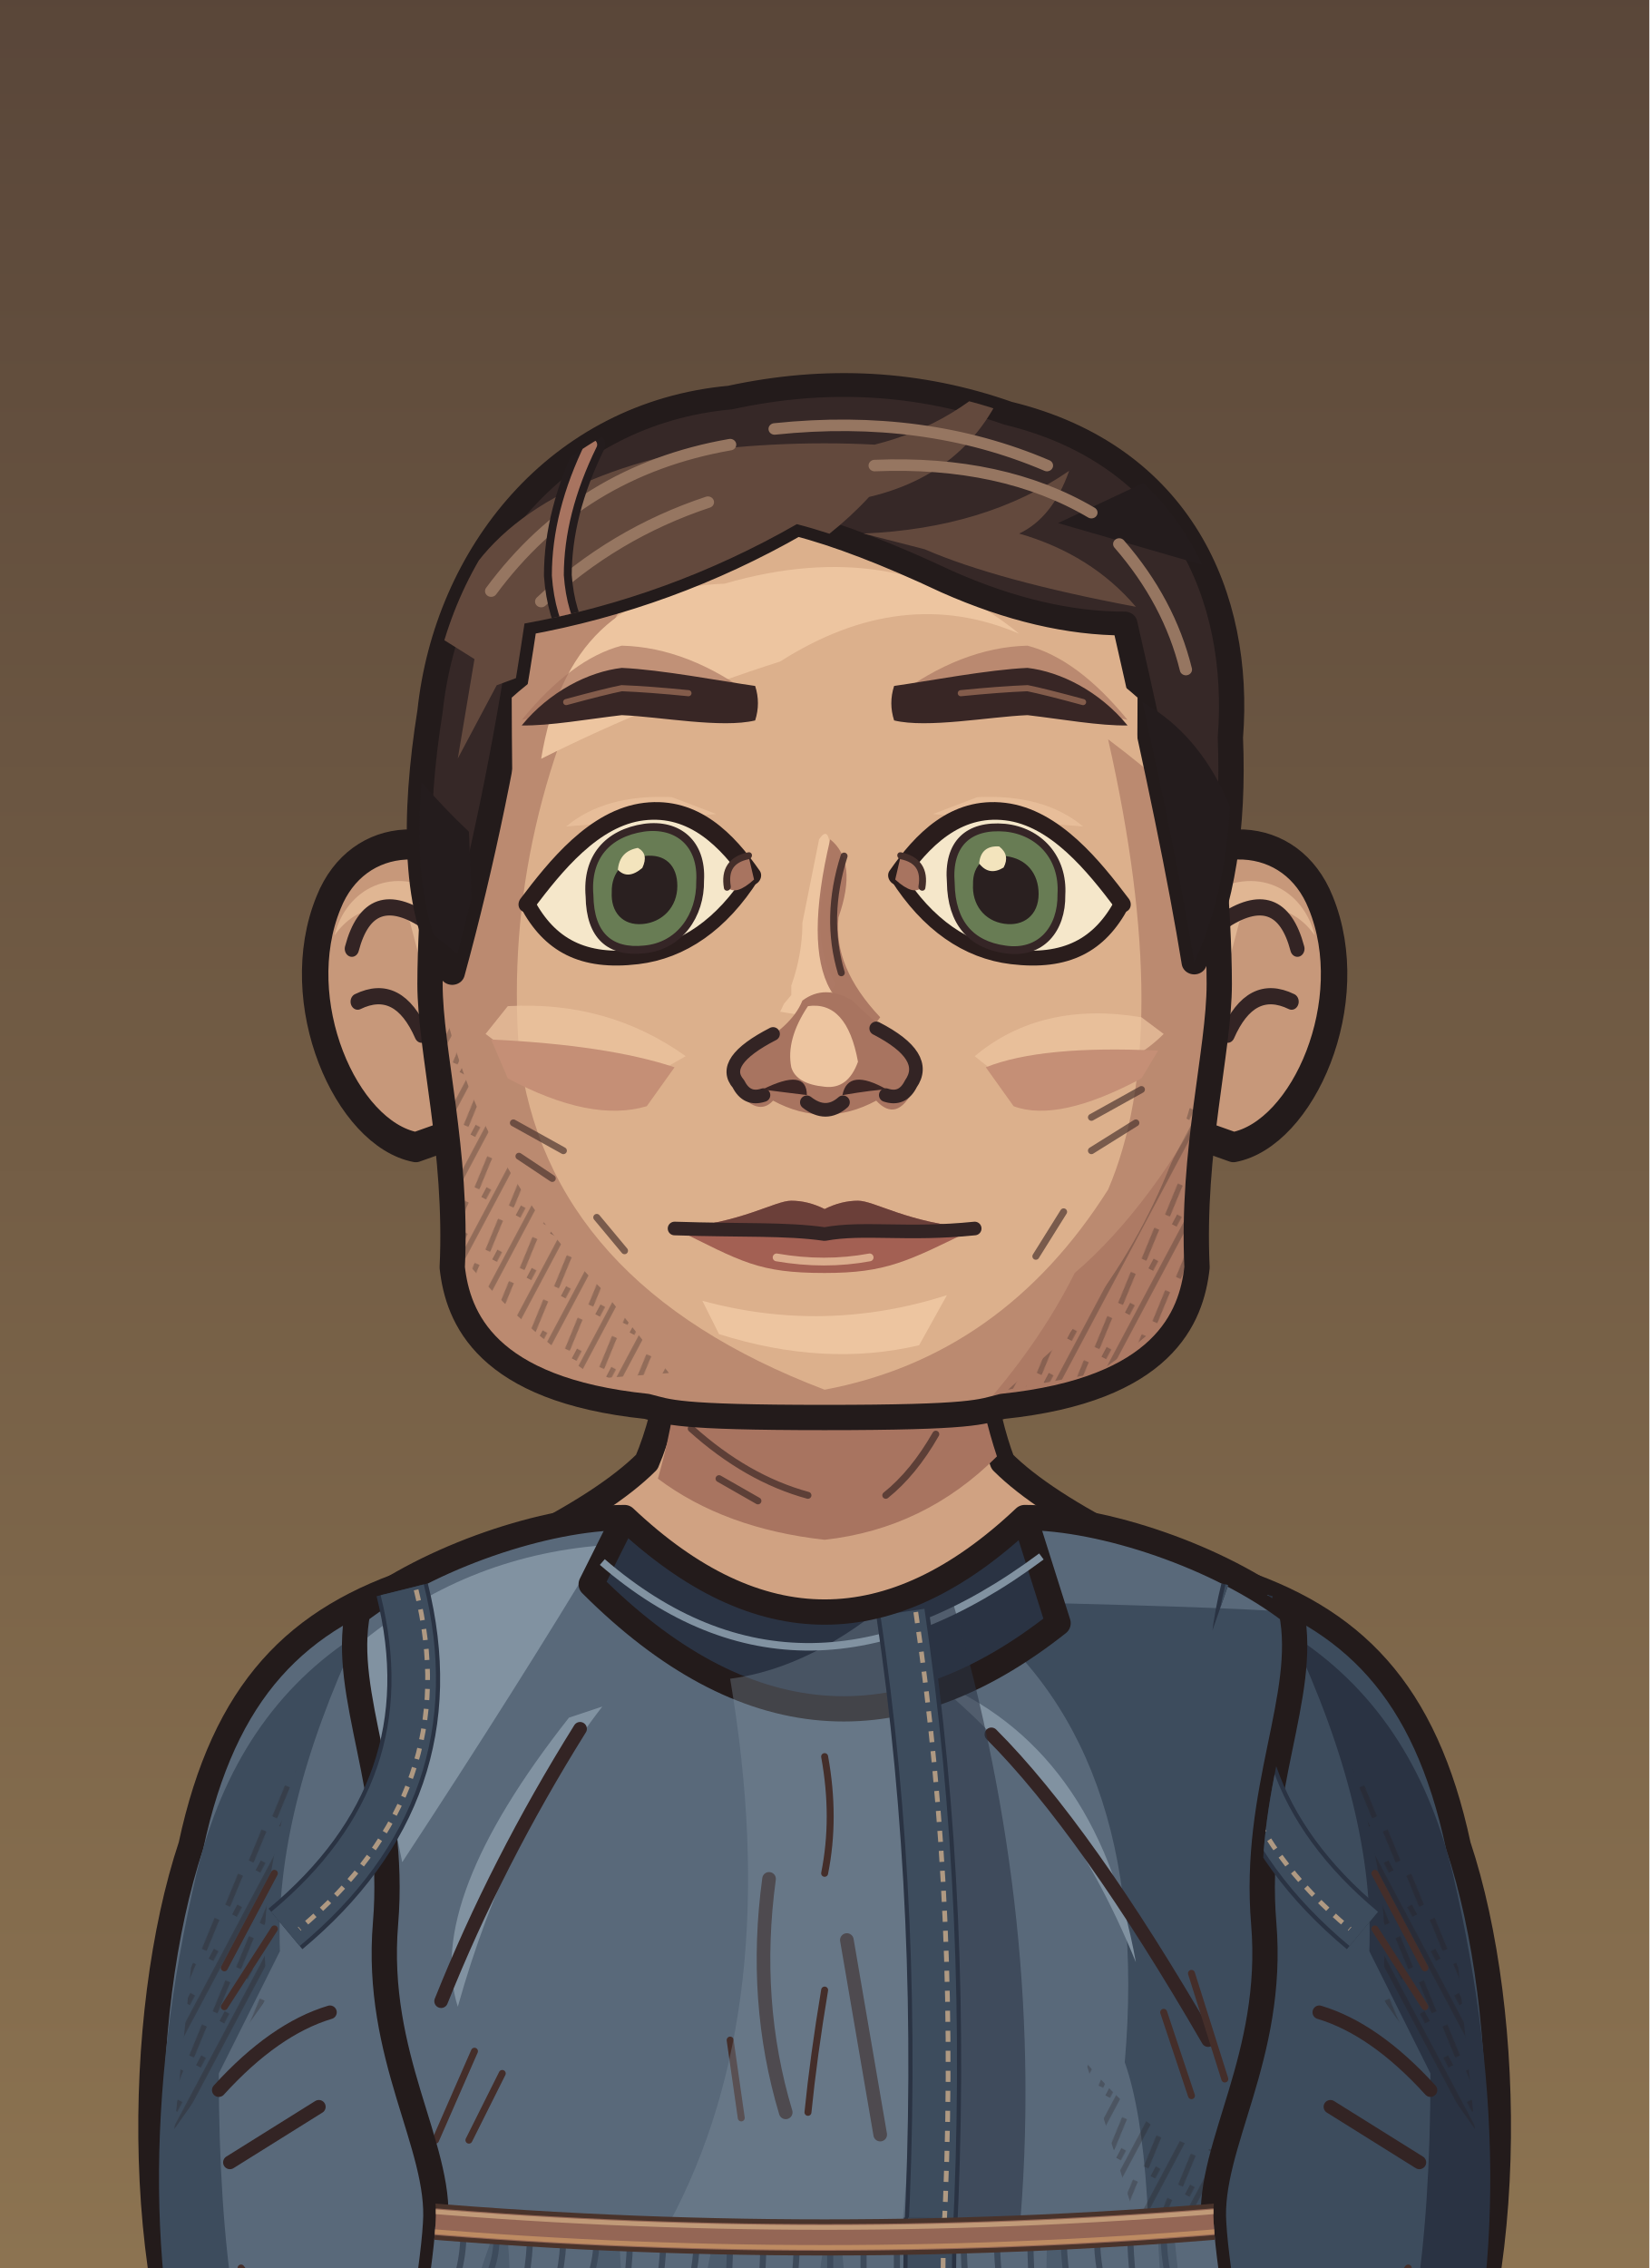
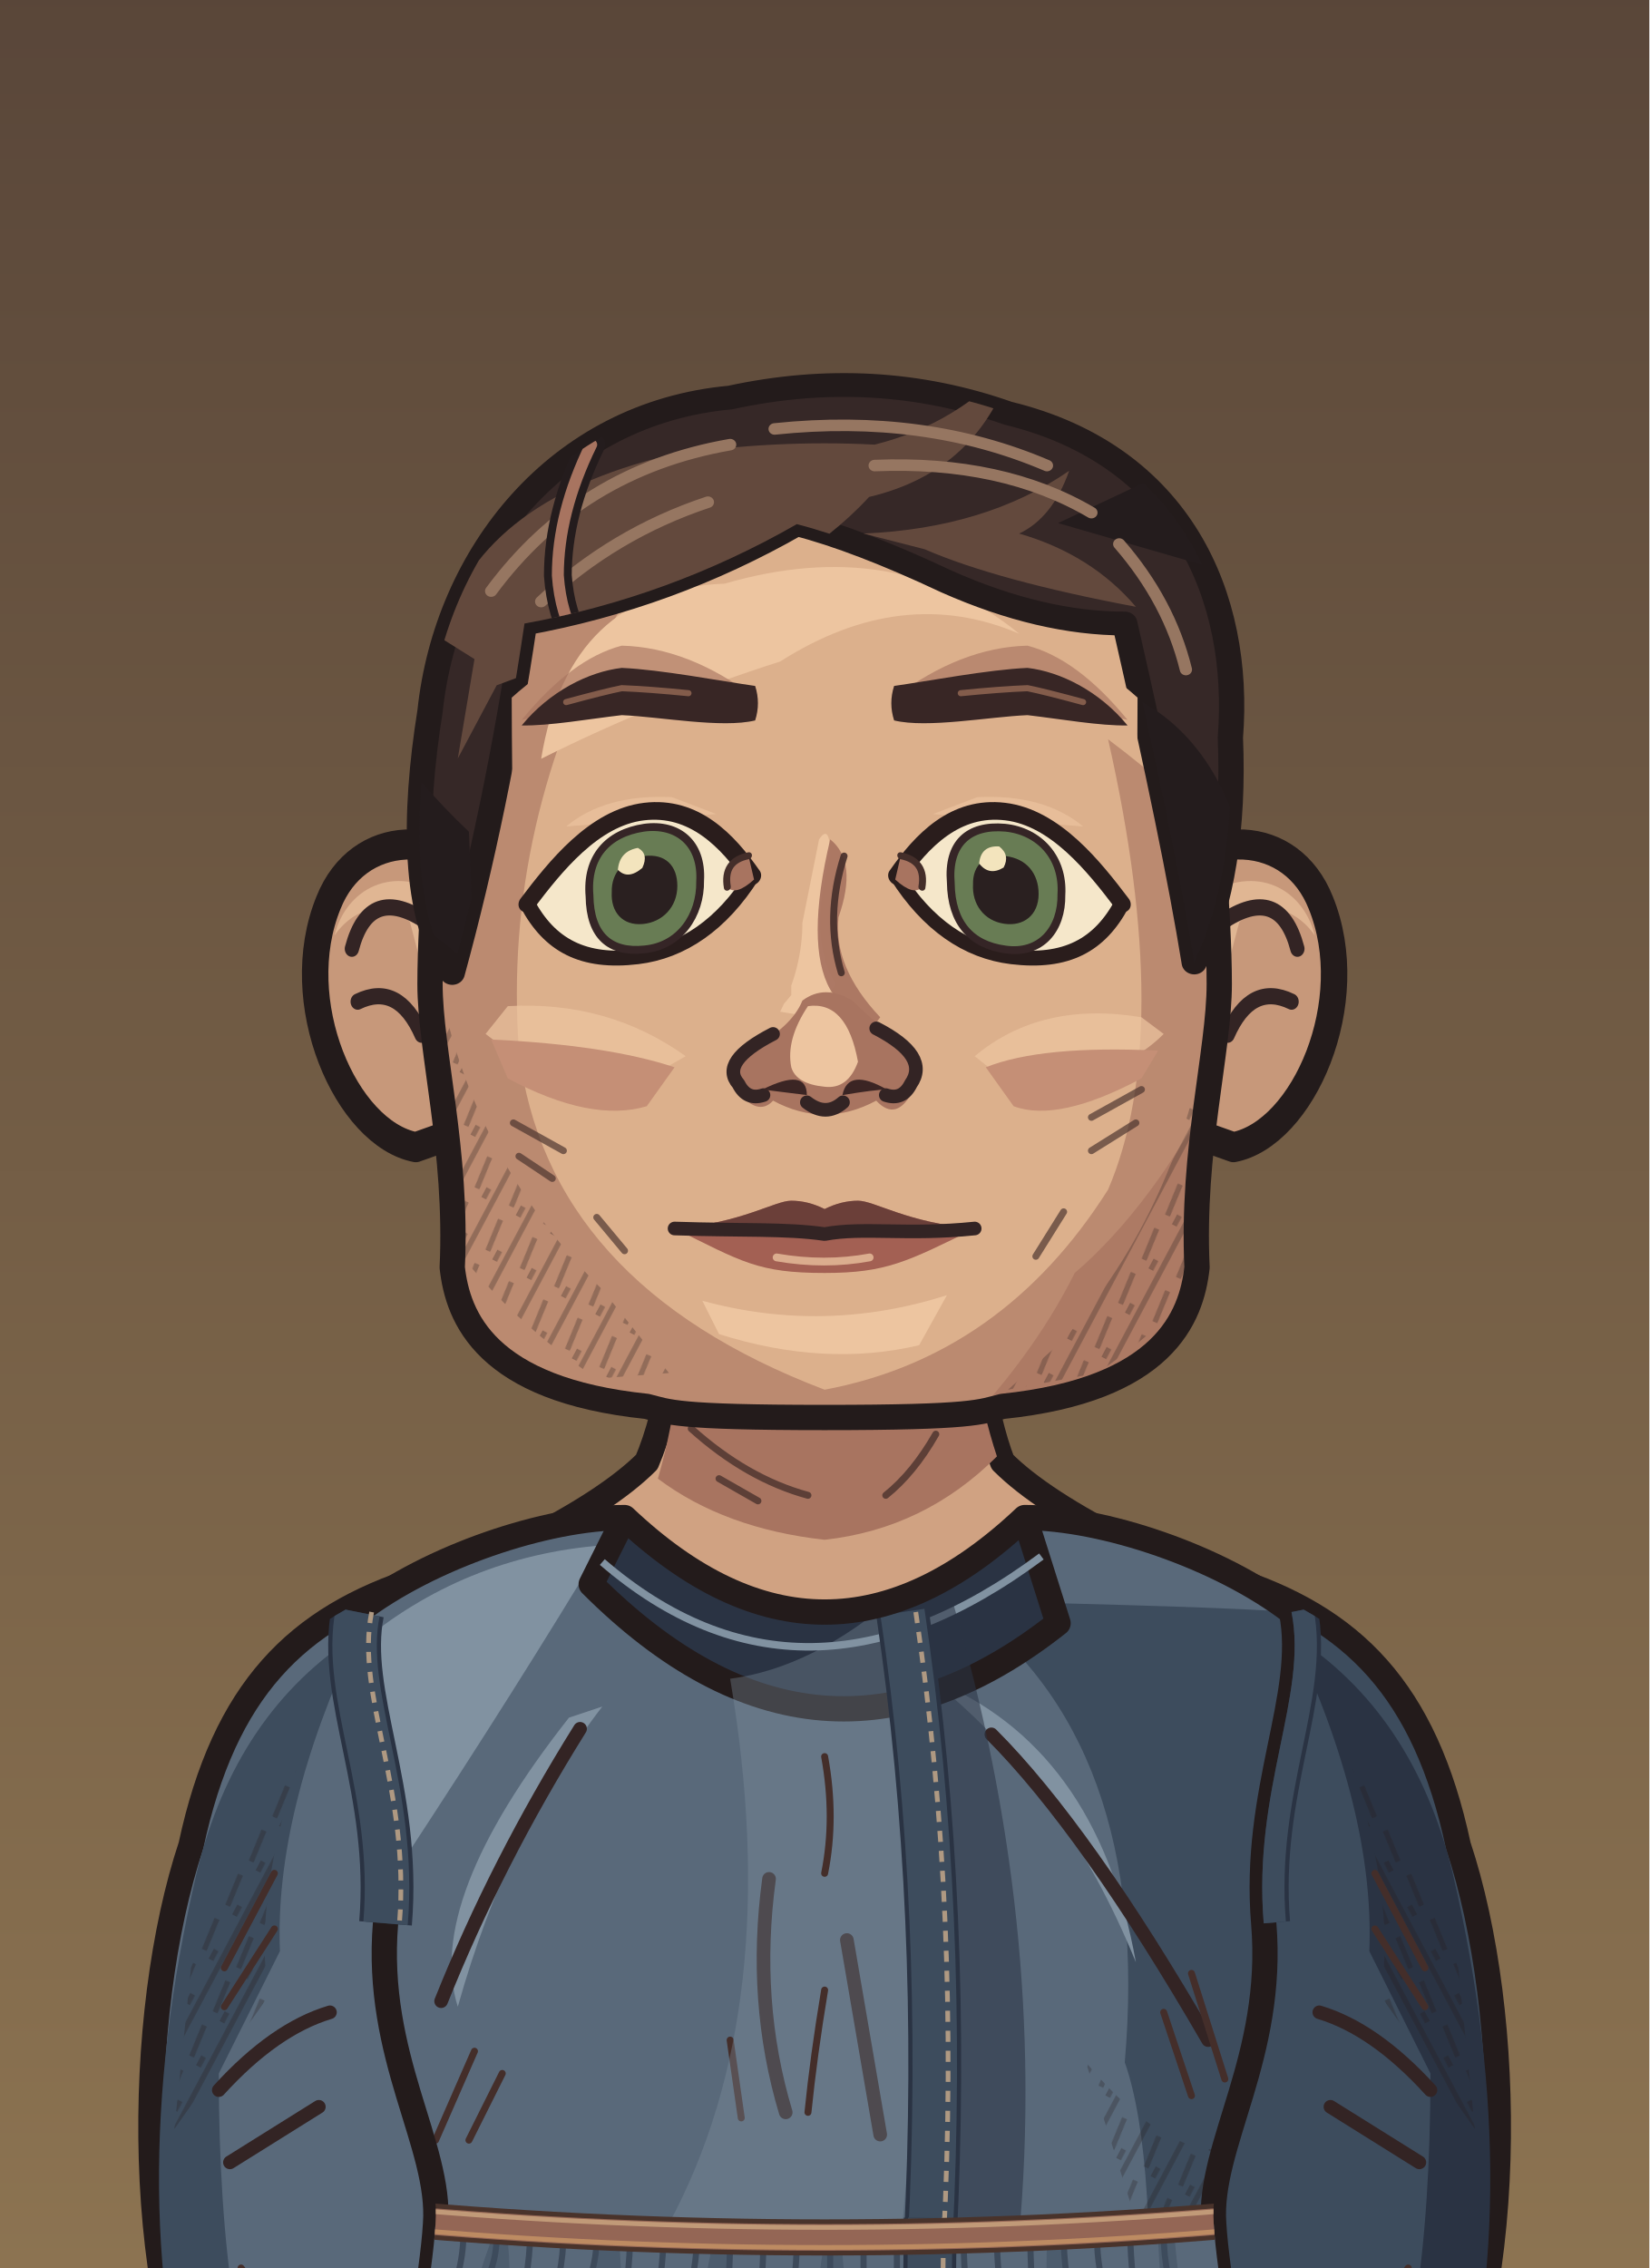
<svg xmlns="http://www.w3.org/2000/svg" xmlns:xlink="http://www.w3.org/1999/xlink" aria-labelledby="title" width="320" height="440" viewBox="0 0 320 440" role="img">
  <defs>
    <style>
      .edge {stroke:#231b1b;stroke-width:4.55;stroke-linecap:round;stroke-linejoin:round}
      .seam {fill:none;stroke:#332424;stroke-width:2.45;stroke-linecap:round;stroke-linejoin:round}
      .etch {fill:none;stroke:#442e2a;stroke-width:1.25;stroke-linecap:round}
      .hair-line {fill:none;stroke:#967661;stroke-width:1.45;stroke-linecap:round}
      .white {fill:#f5e7ca;stroke:#2a1d1c;stroke-width:2.65;stroke-linejoin:round}
      .label {fill:#efdfc1;font:600 20px Georgia,serif}
      .muted {fill:#b8aa96;font:13px 'Segoe UI',sans-serif}
      .section {fill:#dcbb8e;font:600 14px 'Segoe UI',sans-serif}
    </style>
    <linearGradient id="umber" x2="0" y2="1" gradientUnits="objectBoundingBox">
      <stop stop-color="#594639" />
      <stop offset=".56" stop-color="#8e7552" />
      <stop offset="1" stop-color="#3c3029" />
    </linearGradient>
    <linearGradient id="ash" x2="0" y2="1" gradientUnits="objectBoundingBox">
      <stop stop-color="#3b423d" />
      <stop offset=".56" stop-color="#7a7d67" />
      <stop offset="1" stop-color="#242b28" />
    </linearGradient>
    <linearGradient id="rose" x2="0" y2="1" gradientUnits="objectBoundingBox">
      <stop stop-color="#51404a" />
      <stop offset=".56" stop-color="#8a6972" />
      <stop offset="1" stop-color="#372c33" />
    </linearGradient>
    <pattern id="paper-grain" width="63" height="57" patternUnits="userSpaceOnUse">
      <path d="M1 16l2-1m21-4 5-2m16 7 6-1M12 32l3-1m16 11 4-1m20-14 4 1M4 51l5-1m41 0 9-2" fill="none" stroke="#231a1b" stroke-width=".85" opacity=".19" />
      <path d="M4 5l9-1m29 2 2-1M1 40l4-1m12 9 1-1m21-23 4-1m9 12 5-2" fill="none" stroke="#f0dbb5" stroke-width=".85" opacity=".23" />
      <path d="M16 19h.6m13-3h.7m28 6h.7m-39 15h.6m23 4h.6m-12 11h.7m29-39h.7" fill="none" stroke="#21191a" stroke-width="1.2" opacity=".28" stroke-linecap="round" />
    </pattern>
    <pattern id="ink-lines" width="7" height="9" patternUnits="userSpaceOnUse" patternTransform="rotate(28)">
      <path d="M1 -2V10m2.8-8 .6 6m1.9-1v5" stroke="#271d1d" stroke-width=".95" fill="none" opacity=".65" />
    </pattern>
    <radialGradient id="vignette" cx=".5" cy=".39" r=".72">
      <stop offset=".47" stop-color="#20191c" stop-opacity="0" />
      <stop offset="1" stop-color="#20191c" stop-opacity=".48" />
    </radialGradient>
    <g id="firs" fill="currentColor">
      <path d="M10 439Q15 379 12 300L9 220 15 146 15 54 19 80 21 147 28 230 25 326 29 439Z" />
      <path d="M17 169Q27 174 45 174L57 169 49 179 27 187 17 185                M18 194Q29 196 52 192L63 183 56 194 26 205 16 207                M15 225Q46 230 67 218L77 206 71 223 42 238 18 241                M17 252Q48 255 78 245L91 230 84 249 52 266 20 269                M14 282Q40 281 71 278L88 261 84 281 57 291 19 298                M19 312Q43 316 69 310L88 299 84 310 58 322 22 325" />
      <path d="M6 312 0 315V284L11 285M0 266 13 270V250L0 249M0 220 15 221 15 206 0 202                M0 180 16 181V167L0 165M0 141 15 150V138L0 133M0 112 17 127V118L0 104" />
      <path d="M64 440Q55 380 58 324L59 258 63 217 68 222 65 266 68 328 76 440Z                M63 291Q78 294 89 282L100 267 96 283 81 301 62 307                M63 323Q80 323 106 304L98 321 68 339                M63 316Q44 306 37 293L41 307 64 329Z" />
    </g>
    <g id="brambles" fill="none" stroke="currentColor" stroke-linecap="round" stroke-linejoin="round">
      <path stroke-width="3.8" d="M9 440Q13 401 21 380T26 333m-8 57Q39 375 43 352m-28 46Q6 377 0 376M41 440Q41 402 63 385m-20 44q26-6 39-30" />
      <path stroke-width="2" d="M23 364l14-13m-12 4-7-15m20 29 17-4m-15-1 1-11m13 49 2-17m2 14 18-5m-34 32q-12-10-17-10" />
    </g>
    <g id="night-scratches" fill="none" stroke="currentColor" stroke-width="1.2" stroke-linecap="round">
      <path d="M16 113q32-11 54-8m-30 9 16-3m184-40q19-4 44 1m-11 7 19 4                M24 335q33-3 68-16m-44 16 26-4m164-9q31 5 60-3m-39 8 38-3                M27 391q22-6 52-5m168 14q28-8 57-8m-40 11 24-4                M55 178l18-6m177 36 17 3m-12-4 17-1" />
    </g>
    <g id="shirt-setting">
      <rect width="320" height="440" fill="url(#umber)" />
      <path d="M50 217q24 8 64 1l-15 7-56 6m176-90q39-13 70-5l-26 4 28 2-64 6" fill="#856c54" opacity=".5" />
      <use xlink:href="#firs" style="color:#342827" opacity=".52" transform="translate(-26 8)" />
      <use xlink:href="#firs" style="color:#413128" opacity=".58" transform="translate(340 101) scale(-1 .81)" />
      <use xlink:href="#night-scratches" style="color:#dfbb87" opacity=".28" />
      <use xlink:href="#brambles" style="color:#291f22" opacity=".71" />
      <rect width="320" height="440" fill="url(#vignette)" />
      <rect width="320" height="440" fill="url(#paper-grain)" />
    </g>
    <g id="armor-setting">
      <rect width="320" height="440" fill="url(#ash)" />
      <path d="M42 173q49-4 68 3l-43 6 25 3-49 4m151 35q47 10 104-6l-26 14-62 8Z" fill="#707764" opacity=".48" />
      <use xlink:href="#firs" style="color:#27312c" opacity=".64" transform="translate(-36 30)" />
      <use xlink:href="#firs" style="color:#303833" opacity=".75" transform="translate(324 45) scale(-.86 1.03)" />
      <use xlink:href="#brambles" style="color:#252a27" opacity=".62" transform="translate(319 10) scale(-1 1)" />
      <use xlink:href="#night-scratches" style="color:#d8d8a9" opacity=".28" transform="translate(-2 21)" />
      <rect width="320" height="440" fill="url(#vignette)" />
      <rect width="320" height="440" fill="url(#paper-grain)" />
    </g>
    <g id="woman-setting">
      <rect width="320" height="440" fill="url(#rose)" />
      <path d="M44 235q40-4 76-1l-20 6-36 2 19 3-44 5m183-50q35 3 60-3l-24 9-31 2" fill="#775d65" opacity=".6" />
      <use xlink:href="#firs" style="color:#3b2b34" opacity=".58" transform="translate(-20 84) scale(.86 .91)" />
      <use xlink:href="#firs" style="color:#3d2e39" opacity=".68" transform="translate(327 54) scale(-.85 .98)" />
      <path d="M300 440q-2-82-6-173l-9-103 7-35 12 42 9 98 7 171Z                M294 195q-10-18-25-24l-15-1 13-4 11 2 18 15                M285 162q-13-22-34-27l-7 4 7-11 17 4 20 17                M303 242q-18-23-36-27l-13 3 15-9 11 2 21 15" fill="#3a2b33" opacity=".64" />
      <use xlink:href="#brambles" style="color:#2d2229" opacity=".8" transform="translate(12 6)" />
      <use xlink:href="#night-scratches" style="color:#e1b8a8" opacity=".28" transform="translate(0 7)" />
      <rect width="320" height="440" fill="url(#vignette)" />
      <rect width="320" height="440" fill="url(#paper-grain)" />
    </g>
    <pattern id="mail-rings" width="14" height="13" patternUnits="userSpaceOnUse" patternTransform="rotate(-7)">
      <path d="M-1 2q3-3 6 0 1 3-2 5Q0 8-1 5M6 2q3-3 6 0 1 3-2 5Q7 8 6 5M3 8q3-3 6 0 1 3-2 5-3 1-4-2M10 8q3-3 6 0" fill="none" stroke="#2d2c28" stroke-width="1.6" stroke-linecap="round" />
      <path d="M-.5 4q1.5-2 3-1m5 1q1.4-2 3-1M4 10q1.5-2 3-1m4 1q1.4-2 3-1" fill="none" stroke="#9a9b87" stroke-width="1.12" opacity=".78" stroke-linecap="round" />
    </pattern>
    <pattern id="armor-plates" width="47" height="24" patternUnits="userSpaceOnUse" patternTransform="translate(4 4) rotate(2)">
      <path d="M1 0l21 .7 1 18-3 3-17-1-1-4Zm24 1 19-1 2 15-3 7-19-2Z" fill="#85867a" stroke="#352e2a" stroke-width="1.75" stroke-linejoin="round" />
      <path d="M2 2l18 .2-.2 4L5 7 4 17Zm24 0 16-1 1 4-14 2-3 10Z" fill="#a9a58d" />
      <path d="M19 4l4 14-3 3-16-1 13-4Zm22 2 4 10-2 5-17-1 13-4Z" fill="#62655f" />
      <path d="M7 7l1-.5m6 12 3-2m16-7 5-1m-7 5 4-2" fill="none" stroke="#d0c0a0" stroke-width=".9" opacity=".76" />
      <path d="M6 12q2-2 2.7 1-1 2.2-2.7.5Zm12 1q1.8-2 2.4.6-1 2.6-2.5.8Zm11 1q1-2.2 2.8-1-.2 2.9-2.8 2.1Zm12-2q2.2-1.4 2.3.8-1 2.3-2.3.5Z" fill="#3c342d" />
    </pattern>
    <clipPath id="portrait-frame">
      <rect width="320" height="752" />
    </clipPath>
    <clipPath id="wardrobe-torso-mask">
      <path d="M124 273 C110 273 89 280 76 290 C73 305 83 322 81 346 C79 370 91 386 90 400 C89 418 76 476 70 545 Q160 564 250 545 C244 476 231 418 230 400 C229 386 241 370 239 346 C237 322 247 305 244 290 C231 280 210 273 196 273 Q160 307 124 273Z" />
    </clipPath>
    <clipPath id="wardrobe-sleeve-mask">
      <path d="M87 284C65 291 52 304 46 332C36 362 35 415 52 445H90Q111 406 105 336Z" />
    </clipPath>
    <clipPath id="wardrobe-outer-mask">
      <path d="M124 273 C110 273 89 280 76 290 C73 305 83 322 81 346 C79 370 91 386 90 400 C89 418 76 476 70 545 Q160 564 250 545 C244 476 231 418 230 400 C229 386 241 370 239 346 C237 322 247 305 244 290 C231 280 210 273 196 273 Q160 307 124 273Z" />
      <path d="M87 284C65 291 52 304 46 332C36 362 35 415 52 445H90Q111 406 105 336Z" />
      <path d="M87 284C65 291 52 304 46 332C36 362 35 415 52 445H90Q111 406 105 336Z" transform="translate(320 0) scale(-1 1)" />
    </clipPath>
    <clipPath id="face-shape-clip">
      <path d="M 160 80 C 196 80 224 97 228 128 C 229 143 231 164 231 177 C 231 189 226 207 227 228 C 226 237 221 250 192 253 C 188 254 187 255 160 255 C 133 255 132 254 128 253 C 99 250 94 237 93 228 C 94 207 89 189 89 177 C 89 164 91 143 92 128 C 96 97 124 80 160 80 Z" />
    </clipPath>
    <clipPath id="face-features-eye-left">
      <path d="M-21 0 C-16 -6 -9 -14 0 -14 C9 -14 15 -7 19.5 0 C14 8 7 12 -1 12 C-11 12 -17 8 -21 0Z" />
    </clipPath>
    <clipPath id="face-features-eye-right">
      <path d="M-21 0 C-16 -6 -9 -14 0 -14 C9 -14 15 -7 19.5 0 C14 8 7 12 -1 12 C-11 12 -17 8 -21 0Z" />
    </clipPath>
    <clipPath id="face-features-nose-bridge">
      <path d="M154 144H167V179L172 185V187H149V185L154 179Z" />
    </clipPath>
    <mask id="hair-face-opening" maskUnits="userSpaceOnUse" x="0" y="0" width="320" height="440">
      <rect fill="white" x="0" y="0" width="320" height="440" />
      <g clip-path="url(#face-shape-clip)">
        <path d="M103.7 125.5C110.5 119.397 117.5 115.85 123.5 115.15C130.5 115.45 141.5 117.55 149 118.397Q160 126.397 171 118.397C178.5 117.55 189.5 115.45 196.5 115.15C202.5 115.85 209.5 119.397 216.3 125.5C216.3 134.5 216.1 143 216.1 160C216.1 169 226 175 226 184V300H94V184C94 175 103.9 169 103.9 160C103.9 143 103.7 134.5 103.7 125.5Z" fill="black" />
      </g>
    </mask>
    <clipPath id="hair-crown-clip">
      <path d="M93 176C86 165 86 146 89 126C92 96 112 69 143 66Q169 60 193 69C224 77 235 104 233 131Q234 157 226.5 174Q223 151 214 109.2Q199 109.2 182 101.2 Q166 93.2 155 90.2 Q132 104.2 106 109.2Q101 145 93 176Z" />
    </clipPath>
    <clipPath id="full-costume-hands-clip">
      <rect x="0" y="445" width="320" height="307" />
    </clipPath>
  </defs>
  <svg width="320" height="440" viewBox="11.636 0 296.727 408" overflow="hidden">
    <g data-part="full-costume">
      <rect width="320" height="752" fill="url(#umber)" />
      <ellipse cx="160" cy="731" rx="113" ry="10" fill="#261f20" opacity=".5" />
      <g>
        <path d="M87 469 L158 469 Q158 548 143 598 Q135 649 135 700 H105 Q97 654 89 597 Q85 548 87 469Z" fill="#62574d" class="edge" />
        <path d="M96 514 Q109 546 114 595 Q117 649 131 694 H108Q101 641 91 592Z" fill="#8c7c69" opacity=".53" />
        <path d="M99 556Q111 592 127 607 M102 605Q113 627 120 635" class="etch" />
        <g transform="translate(0 0)">
          <path d="M99 689Q119 683 138 691L142 718Q139 728 120 729H86Q72 728 77 717Q82 708 99 704Z" fill="#654939" class="edge" />
          <path d="M86 718Q108 706 137 711L139 720Q110 730 83 724Z" fill="#87624a" />
          <path d="M101 711L103 700Q115 704 136 707" class="etch" />
          <path d="M83 725Q108 731 137 724" class="seam" />
        </g>
      </g>
      <g transform="translate(320 0) scale(-1 1)">
        <path d="M87 469 L158 469 Q158 548 143 598 Q135 649 135 700 H105 Q97 654 89 597 Q85 548 87 469Z" fill="#62574d" class="edge" />
        <path d="M96 514 Q109 546 114 595 Q117 649 131 694 H108Q101 641 91 592Z" fill="#8c7c69" opacity=".53" />
        <path d="M99 556Q111 592 127 607 M102 605Q113 627 120 635" class="etch" />
        <g transform="translate(0 0)">
          <path d="M99 689Q119 683 138 691L142 718Q139 728 120 729H86Q72 728 77 717Q82 708 99 704Z" fill="#654939" class="edge" />
          <path d="M86 718Q108 706 137 711L139 720Q110 730 83 724Z" fill="#87624a" />
          <path d="M101 711L103 700Q115 704 136 707" class="etch" />
          <path d="M83 725Q108 731 137 724" class="seam" />
        </g>
      </g>
    </g>
    <g clip-path="url(#portrait-frame)">
      <g data-part="neck">
        <g id="face-shape-neck">
          <path d="M 135 219 Q 134 249 128 263 Q 121 270 105 278 L 122 301 198 301 215 278 Q 199 270 192 263 Q 187 250 185 219 Z" fill="#d0a282" class="edge" />
          <path d="M 135 224 185 224 Q 186 247 191 262 Q 178 275 160 277 Q 142 275 130 266 Q 135 249 135 224 Z" fill="#a87460" />
          <path d="M 136 257 q 10 9 21 12 m -16 -3 7 4 m 32 -12 q -4 7 -9 11" class="etch" opacity=".75" />
        </g>
      </g>
      <g id="wardrobe-outfit-izyaslav_kaftan" data-outfit="izyaslav_kaftan">
        <path d="M87 284C65 291 52 304 46 332C36 362 35 415 52 445H90Q111 406 105 336Z" fill="#59697a" class="edge" data-part="sleeve-outline" data-side="left" />
        <g data-part="sleeve-left" clip-path="url(#wardrobe-sleeve-mask)">
          <path d="M47 337 Q54 308 76 294 Q61 326 62 351 L51 373 Q51 421 62 444 H48 Q33 397 47 337Z" fill="#3d4c5d" />
          <path d="M46 354 Q57 326 66 315 Q57 342 60 359 L43 383Z" fill="url(#ink-lines)" opacity=".44" />
          <path d="M51 376 q10 -11 20 -14 m-18 27 16 -10 M50 414 q4 11 13 21" class="seam" />
          <path d="M52 354 l9 -17 m-9 24 9 -14 m-6 61 10 13" class="etch" />
        </g>
        <g transform="translate(320 0) scale(-1 1)">
          <path d="M87 284C65 291 52 304 46 332C36 362 35 415 52 445H90Q111 406 105 336Z" fill="#3d4c5d" class="edge" data-part="sleeve-outline" data-side="right" />
          <g data-part="sleeve-right" clip-path="url(#wardrobe-sleeve-mask)">
            <path d="M47 337 Q54 308 76 294 Q61 326 62 351 L51 373 Q51 421 62 444 H48 Q33 397 47 337Z" fill="#2a3343" />
            <path d="M46 354 Q57 326 66 315 Q57 342 60 359 L43 383Z" fill="url(#ink-lines)" opacity=".44" />
            <path d="M51 376 q10 -11 20 -14 m-18 27 16 -10 M50 414 q4 11 13 21" class="seam" />
            <path d="M52 354 l9 -17 m-9 24 9 -14 m-6 61 10 13" class="etch" />
          </g>
        </g>
        <path d="M124 273 C110 273 89 280 76 290 C73 305 83 322 81 346 C79 370 91 386 90 400 C89 418 76 476 70 545 Q160 564 250 545 C244 476 231 418 230 400 C229 386 241 370 239 346 C237 322 247 305 244 290 C231 280 210 273 196 273 Q160 307 124 273Z" fill="#59697a" />
        <g data-part="torso" clip-path="url(#wardrobe-torso-mask)">
          <path d="M76 296 Q95 280 120 278 Q105 303 84 335Z" fill="#8192a1" />
          <path d="M184 288 Q231 289 244 290 L255 555 H206 Q226 405 214 371 Q219 313 184 288Z" fill="#3d4c5d" />
          <path d="M77 344 Q87 359 83 381 L68 402 L60 359Z" fill="#3d4c5d" />
          <path d="M207 371 Q223 390 235 386 L234 416 L220 412Z" fill="url(#ink-lines)" opacity=".42" />
          <path d="M120 307 Q103 329 94 361 Q88 342 114 309Z M179 302 Q209 314 216 353 Q203 321 179 302Z" fill="#8192a1" />
          <path d="M133 412Q124 460 119 540Q106 525 133 412Z M174 418Q185 444 194 542Q180 529 174 418Z" fill="#8192a1" opacity=".68" />
          <path d="M134 423Q126 480 119 533 M158 447Q157 490 151 535" class="etch" />
          <path d="M75 538Q160 557 245 538" class="seam" />
          <path d="M116 311 Q101 335 91 360 M190 312 Q207 329 229 367 M150 338 q-3 22 3 42 m11 -31 6 35 M184 420q5 12 6 24" class="seam" />
          <path d="M97 369 l-7 16 m12 -12 -6 12 M226 355 l6 19 m-11 -12 5 15 M143 367 l2 14 m65 44 4 13" class="etch" />
          <path d="M124 273 Q157 304 196 273 L202 292 Q159 326 118 285Z" fill="#2a3343" class="edge" />
          <path d="M120 281 Q156 312 199 280" fill="none" stroke="#8192a1" stroke-width="1.35" />
          <path d="M143 302 Q158 300 173 287 Q180 337 174 400 H132 Q153 361 143 302Z" fill="#8192a1" opacity=".34" />
          <path d="M172 290 Q185 337 183 373 L181 402 H195 Q200 346 183 288Z" fill="#2a3343" opacity=".56" />
          <g data-part="kaftan-cotton-edging">
            <path d="M174 290 Q182 344 179 403" fill="none" stroke="#2a3343" stroke-width="9.5" />
            <path d="M174 290 Q182 344 179 403" fill="none" stroke="#3d4c5d" stroke-width="8" />
            <path d="M174 290 Q182 344 179 403" fill="none" stroke="#af9982" stroke-width="0.85" stroke-dasharray="2 1.6" transform="translate(2.4 0)" data-material-surface="fixed" />
          </g>
          <path d="M160 316 Q162 327 160 337 M160 358 Q158 370 157 380" class="etch" />
        </g>
        <path d="M124 273 C110 273 89 280 76 290 C73 305 83 322 81 346 C79 370 91 386 90 400 C89 418 76 476 70 545 Q160 564 250 545 C244 476 231 418 230 400 C229 386 241 370 239 346 C237 322 247 305 244 290 C231 280 210 273 196 273 Q160 307 124 273Z" fill="none" class="edge" />
        <g data-part="waist-seam" clip-path="url(#wardrobe-torso-mask)">
          <g data-part="kaftan-gathers">
            <path d="M48 398 Q160 405 272 398 V557 H48Z" fill="#59697a" />
            <path d="M95 402 Q95 409 91 417" fill="none" stroke="#2a3343" stroke-width="1.1" stroke-linecap="round" opacity=".58" />
            <path d="M101 402 Q101 409 97 413" fill="none" stroke="#2a3343" stroke-width="1.1" stroke-linecap="round" opacity=".58" />
            <path d="M107 402 Q107 409 104 420" fill="none" stroke="#2a3343" stroke-width="1.1" stroke-linecap="round" opacity=".58" />
            <path d="M113 402 Q113 409 110 417" fill="none" stroke="#2a3343" stroke-width="1.1" stroke-linecap="round" opacity=".58" />
            <path d="M119 402 Q119 409 116 413" fill="none" stroke="#2a3343" stroke-width="1.1" stroke-linecap="round" opacity=".58" />
            <path d="M125 402 Q125 409 123 420" fill="none" stroke="#2a3343" stroke-width="1.1" stroke-linecap="round" opacity=".58" />
            <path d="M131 402 Q131 409 129 417" fill="none" stroke="#2a3343" stroke-width="1.1" stroke-linecap="round" opacity=".58" />
            <path d="M137 402 Q137 409 135 413" fill="none" stroke="#2a3343" stroke-width="1.1" stroke-linecap="round" opacity=".58" />
            <path d="M143 402 Q143 409 142 420" fill="none" stroke="#2a3343" stroke-width="1.1" stroke-linecap="round" opacity=".58" />
            <path d="M149 402 Q149 409 148 417" fill="none" stroke="#2a3343" stroke-width="1.1" stroke-linecap="round" opacity=".58" />
            <path d="M155 402 Q155 409 154 413" fill="none" stroke="#2a3343" stroke-width="1.1" stroke-linecap="round" opacity=".58" />
            <path d="M161 402 Q161 409 161 420" fill="none" stroke="#2a3343" stroke-width="1.1" stroke-linecap="round" opacity=".58" />
            <path d="M167 402 Q167 409 167 417" fill="none" stroke="#2a3343" stroke-width="1.1" stroke-linecap="round" opacity=".58" />
            <path d="M173 402 Q173 409 173 413" fill="none" stroke="#2a3343" stroke-width="1.1" stroke-linecap="round" opacity=".58" />
            <path d="M179 402 Q179 409 180 420" fill="none" stroke="#2a3343" stroke-width="1.1" stroke-linecap="round" opacity=".58" />
            <path d="M185 402 Q185 409 186 417" fill="none" stroke="#2a3343" stroke-width="1.1" stroke-linecap="round" opacity=".58" />
            <path d="M191 402 Q191 409 192 413" fill="none" stroke="#2a3343" stroke-width="1.1" stroke-linecap="round" opacity=".58" />
            <path d="M197 402 Q197 409 198 420" fill="none" stroke="#2a3343" stroke-width="1.1" stroke-linecap="round" opacity=".58" />
            <path d="M203 402 Q203 409 205 417" fill="none" stroke="#2a3343" stroke-width="1.1" stroke-linecap="round" opacity=".58" />
            <path d="M209 402 Q209 409 211 413" fill="none" stroke="#2a3343" stroke-width="1.1" stroke-linecap="round" opacity=".58" />
            <path d="M215 402 Q215 409 217 420" fill="none" stroke="#2a3343" stroke-width="1.1" stroke-linecap="round" opacity=".58" />
            <path d="M221 402 Q221 409 224 417" fill="none" stroke="#2a3343" stroke-width="1.1" stroke-linecap="round" opacity=".58" />
            <path d="M100 403 C85 445 78 508 79 530 Q91 513 96 466 Q105 425 103 403Z" fill="#3d4c5d" opacity=".46" />
            <path d="M106 415 Q99 466 88 517" fill="none" stroke="#8192a1" stroke-width="1.15" stroke-linecap="round" opacity=".39" />
            <path d="M120 403 C108 440 104 494 105 516 Q117 499 119 459 Q125 425 123 403Z" fill="#3d4c5d" opacity=".46" />
            <path d="M126 415 Q122 459 114 503" fill="none" stroke="#8192a1" stroke-width="1.15" stroke-linecap="round" opacity=".39" />
            <path d="M140 403 C131 444 129 504 130 526 Q142 509 142 464 Q145 425 143 403Z" fill="#3d4c5d" opacity=".46" />
            <path d="M146 415 Q145 464 139 513" fill="none" stroke="#8192a1" stroke-width="1.15" stroke-linecap="round" opacity=".39" />
            <path d="M160 403 C154 439 155 489 156 511 Q168 494 165 457 Q165 425 163 403Z" fill="#3d4c5d" opacity=".46" />
            <path d="M166 415 Q168 457 165 498" fill="none" stroke="#8192a1" stroke-width="1.15" stroke-linecap="round" opacity=".39" />
            <path d="M180 403 C177 445 181 508 182 530 Q194 513 188 466 Q185 425 183 403Z" fill="#3d4c5d" opacity=".46" />
            <path d="M186 415 Q191 466 191 517" fill="none" stroke="#8192a1" stroke-width="1.15" stroke-linecap="round" opacity=".39" />
            <path d="M200 403 C199 440 206 494 207 516 Q219 499 210 459 Q205 425 203 403Z" fill="#3d4c5d" opacity=".46" />
            <path d="M206 415 Q213 459 216 503" fill="none" stroke="#8192a1" stroke-width="1.15" stroke-linecap="round" opacity=".39" />
            <path d="M220 403 C222 444 232 504 233 526 Q245 509 233 464 Q225 425 223 403Z" fill="#3d4c5d" opacity=".46" />
            <path d="M226 415 Q236 464 242 513" fill="none" stroke="#8192a1" stroke-width="1.15" stroke-linecap="round" opacity=".39" />
            <g data-part="kaftan-cotton-edging">
              <path d="M179 399 Q178 472 186 554" fill="none" stroke="#2a3343" stroke-width="9.5" />
              <path d="M179 399 Q178 472 186 554" fill="none" stroke="#3d4c5d" stroke-width="8" />
              <path d="M179 399 Q178 472 186 554" fill="none" stroke="#af9982" stroke-width="0.85" stroke-dasharray="2 1.6" transform="translate(2.4 0)" data-material-surface="fixed" />
            </g>
            <g data-part="kaftan-cotton-edging">
              <path d="M73 542 Q160 560 247 542" fill="none" stroke="#2a3343" stroke-width="7.5" />
              <path d="M73 542 Q160 560 247 542" fill="none" stroke="#3d4c5d" stroke-width="6" />
            </g>
          </g>
          <g data-part="kaftan-samite" data-material-surface="fixed">
            <path d="M82 399 Q160 406 238 399" fill="none" stroke="#49332b" stroke-width="6.5" />
            <path d="M82 399 Q160 406 238 399" fill="none" stroke="#946655" stroke-width="4.8" />
            <path d="M82 399 Q160 406 238 399" fill="none" stroke="#c19a78" stroke-width="0.85" transform="translate(0 -1.8)" />
            <path d="M82 399 Q160 406 238 399" fill="none" stroke="#bd8b62" stroke-width="0.85" transform="translate(0 1.8)" />
          </g>
        </g>
        <g clip-path="url(#wardrobe-outer-mask)">
          <g data-part="kaftan-sleeve-trim">
            <g transform="translate(320 0) scale(-1 1)">
              <g data-part="kaftan-cotton-edging">
-                 <path d="M84 286 Q93 322 63 347" fill="none" stroke="#2a3343" stroke-width="9.5" />
-                 <path d="M84 286 Q93 322 63 347" fill="none" stroke="#3d4c5d" stroke-width="8" />
-                 <path d="M84 286 Q93 322 63 347" fill="none" stroke="#af9982" stroke-width="0.85" stroke-dasharray="2 1.6" transform="translate(2.5 0)" data-material-surface="fixed" />
+                 <path d="M76 290 C73 305 83 322 81 346" fill="none" stroke="#2a3343" stroke-width="9.5" />
+                 <path d="M76 290 C73 305 83 322 81 346" fill="none" stroke="#3d4c5d" stroke-width="8" />
+                 <path d="M76 290 C73 305 83 322 81 346" fill="none" stroke="#af9982" stroke-width="0.85" stroke-dasharray="2 1.6" transform="translate(2.5 0)" data-material-surface="fixed" />
              </g>
            </g>
            <g data-part="kaftan-cotton-edging">
-               <path d="M84 286 Q93 322 63 347" fill="none" stroke="#2a3343" stroke-width="9.5" />
-               <path d="M84 286 Q93 322 63 347" fill="none" stroke="#3d4c5d" stroke-width="8" />
-               <path d="M84 286 Q93 322 63 347" fill="none" stroke="#af9982" stroke-width="0.85" stroke-dasharray="2 1.6" transform="translate(2.5 0)" data-material-surface="fixed" />
+               <path d="M76 290 C73 305 83 322 81 346" fill="none" stroke="#2a3343" stroke-width="9.5" />
+               <path d="M76 290 C73 305 83 322 81 346" fill="none" stroke="#3d4c5d" stroke-width="8" />
+               <path d="M76 290 C73 305 83 322 81 346" fill="none" stroke="#af9982" stroke-width="0.85" stroke-dasharray="2 1.6" transform="translate(2.5 0)" data-material-surface="fixed" />
            </g>
          </g>
        </g>
      </g>
      <g id="face-shape">
        <g id="face-shape-ears">
          <g transform="translate(99 179) scale(-1.046 1.19)">
            <path d="M -4 -15 C 7 -26 22 -25 27 -14 C 34 1 24 21 12 23 L -4 18 Z" fill="#c7987a" class="edge" />
            <path d="M 7 -15 C 16 -20 24 -16 26 -9 C 22 -14 16 -14 13 -11 L 10 -1 Z" fill="#edc5a0" opacity=".66" />
            <path d="M 23 -7 Q 20 -17 10 -11 L 7 2 M 22 1 Q 15 -2 11 6" class="seam" />
          </g>
          <g transform="translate(221 179) scale(1.046 1.19)">
            <path d="M -4 -15 C 7 -26 22 -25 27 -14 C 34 1 24 21 12 23 L -4 18 Z" fill="#c7987a" class="edge" />
            <path d="M 7 -15 C 16 -20 24 -16 26 -9 C 22 -14 16 -14 13 -11 L 10 -1 Z" fill="#edc5a0" opacity=".66" />
            <path d="M 23 -7 Q 20 -17 10 -11 L 7 2 M 22 1 Q 15 -2 11 6" class="seam" />
          </g>
        </g>
        <path d="M 160 80 C 196 80 224 97 228 128 C 229 143 231 164 231 177 C 231 189 226 207 227 228 C 226 237 221 250 192 253 C 188 254 187 255 160 255 C 133 255 132 254 128 253 C 99 250 94 237 93 228 C 94 207 89 189 89 177 C 89 164 91 143 92 128 C 96 97 124 80 160 80 Z" fill="#dcb08c" />
        <g clip-path="url(#face-shape-clip)">
          <path d="M 70 141 Q 104 91 123 110 Q 102 148 105 189 Q 110 231 160 250 Q 192 244 211 214 Q 223 186 211 133 Q 235 151 250 174 L 250 265 70 265 Z" fill="#bb8a70" />
          <path d="M 205 229 Q 219 217 231 194 L 242 245 182 260 Q 197 245 205 229 Z" fill="#a87460" opacity=".74" />
          <path d="M 109 136.5 Q 114 106 142 105 Q 173 96 195 114 Q 174 105 152 119 Q 130 126 109 136.5 Z" fill="#edc5a0" />
          <g transform="translate(160 0) scale(-1 1)">
            <path d="M 25 190 Q 39 180 57 181 L 61 186 Q 51 194 32 194 Z" fill="#edc5a0" opacity=".72" />
            <path d="M 27 192 Q 39 188 60 187 L 57 194 Q 42 202 32 199 Z" fill="#c58f76" />
          </g>
          <g transform="translate(160 0) scale(1 1)">
            <path d="M 27 190 Q 39 180 57 183 L 61 186 Q 51 196 32 194 Z" fill="#edc5a0" opacity=".72" />
            <path d="M 29 192 Q 39 188 60 189 L 57 194 Q 42 202 34 199 Z" fill="#c58f76" />
          </g>
          <path d="M 92 183 Q 99 211 120 232 L 132 247 119 248 Q 98 234 85 212 Z M 229 184 Q 224 217 203 241 L 193 250 209 247 Q 230 233 240 211 Z" fill="url(#ink-lines)" opacity=".42" />
          <path d="M 138 234 Q 160 240 182 233 L 177 242 Q 160 246 141 240 Z" fill="#edc5a0" />
          <path d="M 104 202 l 9 5 m -8 1 6 4 m 97 -11 9 -5 m -9 11 8 -5 m -97 17 5 6 m 74 1 5 -8" class="etch" opacity=".65" />
        </g>
        <path d="M 160 80 C 196 80 224 97 228 128 C 229 143 231 164 231 177 C 231 189 226 207 227 228 C 226 237 221 250 192 253 C 188 254 187 255 160 255 C 133 255 132 254 128 253 C 99 250 94 237 93 228 C 94 207 89 189 89 177 C 89 164 91 143 92 128 C 96 97 124 80 160 80 Z" fill="none" class="edge" />
      </g>
      <g clip-path="url(#face-shape-clip)">
        <g data-part="eyes">
          <g transform="matrix(1 -0.12 0 1 127.5 160)">
            <path d="M-14 -13 Q-7 -18 5 -16 L13 -12" fill="#edc5a0" opacity=".65" />
            <path d="M-21 0 C-16 -6 -9 -14 0 -14 C9 -14 15 -7 19.5 0 C14 8 7 12 -1 12 C-11 12 -17 8 -21 0Z" class="white" />
            <g clip-path="url(#face-features-eye-left)">
              <g transform="translate(0 0) scale(1 1)">
                <path d="M-9.8 0 C-10.4 -7 -6.6 -10.9 0 -11.1 C6.1 -11.2 10.5 -7 10.1 -.3 C10.2 5.9 6.4 11 0 10.8 C-6.1 10.7 -9.7 7.2 -9.8 0Z" fill="#687c54" stroke="#352526" stroke-width="1.4" />
                <path d="M-5.8 -.2C-5.9-3.8-3.5-6 .1-6 3.8-6 6-3.6 6 .1 6 3.9 3.3 6.3-.2 6.2-3.9 6.1-6 3.3-5.8-.2Z" fill="#2a2020" />
                <path d="M-4.7-4.1Q-4.4-7.4-1.1-7.6 .9-6.3-.3-3.9-2.9-2-4.7-4.1Z" fill="#f3e4bd" />
              </g>
            </g>
            <path d="M-21 0 C-16 -6 -9 -14 0 -14 C9 -14 15 -7 19.5 0" fill="none" stroke="#2a1d1c" stroke-width="3.15" stroke-linecap="round" />
            <path d="M18.8 -3.8 Q14.2 -3.4 15 1.4 Q16.5 3.2 19.8 .6Z" fill="#a87460" />
            <path d="M18.8 -3.8 Q14.2 -3.4 15 1.4" class="etch" />
          </g>
          <g transform="matrix(-1 -0.12 0 1 192.5 160)">
            <path d="M-14 -13 Q-7 -18 5 -16 L13 -12" fill="#edc5a0" opacity=".65" />
            <path d="M-21 0 C-16 -6 -9 -14 0 -14 C9 -14 15 -7 19.5 0 C14 8 7 12 -1 12 C-11 12 -17 8 -21 0Z" class="white" />
            <g clip-path="url(#face-features-eye-right)">
              <g transform="translate(0 0) scale(-1 1)">
                <path d="M-9.8 0 C-10.4 -7 -6.6 -10.9 0 -11.1 C6.1 -11.2 10.5 -7 10.1 -.3 C10.2 5.9 6.4 11 0 10.8 C-6.1 10.7 -9.7 7.2 -9.8 0Z" fill="#687c54" stroke="#352526" stroke-width="1.4" />
                <path d="M-5.8 -.2C-5.9-3.8-3.5-6 .1-6 3.8-6 6-3.6 6 .1 6 3.9 3.3 6.3-.2 6.2-3.9 6.1-6 3.3-5.8-.2Z" fill="#2a2020" />
                <path d="M-4.7-4.1Q-4.4-7.4-1.1-7.6 .9-6.3-.3-3.9-2.9-2-4.7-4.1Z" fill="#f3e4bd" />
              </g>
            </g>
            <path d="M-21 0 C-16 -6 -9 -14 0 -14 C9 -14 15 -7 19.5 0" fill="none" stroke="#2a1d1c" stroke-width="3.15" stroke-linecap="round" />
            <path d="M18.8 -3.8 Q14.2 -3.4 15 1.4 Q16.5 3.2 19.8 .6Z" fill="#a87460" />
            <path d="M18.8 -3.8 Q14.2 -3.4 15 1.4" class="etch" />
          </g>
        </g>
        <g data-part="brows">
          <g transform="matrix(1 0 0 1 127.5 127.5)">
            <path d="M-22 2 Q-13 -9 -4 -11.35 Q8 -11.05 20 -2 Q-4 -2.1 -22 2Z" fill="#a87460" opacity=".64" />
            <path d="M-22 3 C-17 -3.103 -10 -6.65 -4 -7.35 C3 -7.05 14 -4.95 20 -4.103 Q21 -1 20 2.103 C14 3.55 3 1.45 -4 1.15 C-10 1.85 -17 3.103 -22 3Z" fill="#382625" />
            <path d="M-14 -1.2 Q-7 -3.1 -4 -3.7 Q1 -3.5 8 -2.8" fill="none" stroke="#835c4b" stroke-width="1.1" stroke-linecap="round" />
          </g>
          <g transform="matrix(-1 0 0 1 192.5 127.5)">
            <path d="M-22 2 Q-13 -9 -4 -11.35 Q8 -11.05 20 -2 Q-4 -2.1 -22 2Z" fill="#a87460" opacity=".64" />
            <path d="M-22 3 C-17 -3.103 -10 -6.65 -4 -7.35 C3 -7.05 14 -4.95 20 -4.103 Q21 -1 20 2.103 C14 3.55 3 1.45 -4 1.15 C-10 1.85 -17 3.103 -22 3Z" fill="#382625" />
            <path d="M-14 -1.2 Q-7 -3.1 -4 -3.7 Q1 -3.5 8 -2.8" fill="none" stroke="#835c4b" stroke-width="1.1" stroke-linecap="round" />
          </g>
        </g>
        <g data-part="nose">
          <g clip-path="url(#face-features-nose-bridge)">
            <path d="M159 151 Q161 148 161 154 Q157 169 162 177 L158 183 152 182 Q156 174 156 166Z" fill="#edc5a0" />
            <path d="M161 151 Q166 155 162.5 165 Q161.5 174 170 183 L167 187 161 178 Q156.5 170 161 151Z" fill="#a87460" opacity=".93" />
            <path d="M163.5 154 Q160 165 163 175" class="etch" opacity=".9" />
          </g>
          <path d="M156 180 Q160 177 165 180 C167 182 169.28 184 174 188 Q178 192 176 196 Q173 202 169.28 198 Q160 203 150.72 198 Q148 201 144 196 Q142 192 146 189 Q154 185 156 180Z" fill="#a87460" />
          <path d="M157 181 Q164 180 166 191 Q164.2 196 160 195.5 Q154.9 195 154 192 Q153 187 157 181Z" fill="#edc5a0" />
          <path d="M150.72 186 Q141 191 144.5 195 Q146 198 149 197 M169.28 185 Q179 190 175.5 195 Q174 198 171 197" class="seam" />
          <path d="M148.8 196 q8 -4 8 1 q-8 -1 -8 -1Z M163.2 197 q1 -5 8 -1 q-2 0 -8 1Z" fill="#3b2524" />
          <path d="M156.8 198.3 Q160.25 201 163.3 198.3" class="seam" />
        </g>
        <g data-part="mouth">
          <path d="M133 221 C145.15 220 151 216 154 216 Q157 216 160 217.5 Q163 216 166 216 C169 216 174.85 220 187 221 C174.85 227 171 229 160 229 C148 229 145.15 227 133 221Z" fill="#a36053" />
          <path d="M133 221 C145.15 220 151 216 154 216 Q157 216 160 217.5 Q163 216 166 216 C169 216 174.85 220 187 221 C174.85 222.25 167 220.7 160 222 C153 221 145.15 221.4 133 221Z" fill="#56322f" opacity=".72" />
          <path d="M133 221 C145.15 221.4 153 221 160 222 C167 220.7 174.85 222.25 187 221" class="seam" />
          <path d="M151.36 226.2 Q160 227.7 168.1 226.2" fill="none" stroke="#edc5a0" stroke-width="1.4" stroke-linecap="round" opacity=".76" />
        </g>
      </g>
      <g id="hair-front">
        <g mask="url(#hair-face-opening)">
          <g transform="matrix(1 0 0 0.941 0 9.412)">
            <path d="M93 176C86 165 86 146 89 126C92 96 112 69 143 66Q169 60 193 69C224 77 235 104 233 131Q234 157 226.5 174Q223 151 214 109.2Q199 109.2 182 101.2 Q166 93.2 155 90.2 Q132 104.2 106 109.2Q101 145 93 176Z" fill="#362827" class="edge" />
            <g clip-path="url(#hair-crown-clip)">
              <path d="M91 112q6-26 41-35 19-3 37-2 15-4 25-16-6 21-26 26-13 15-39 25l-28 11-7 14 3-19Zm76-20q22-1 37-12-3 9-9 12 13 4 21 14-25-5-38-11Z" fill="#63493d" />
              <path d="M79 128q8 12 17 21l1 26-14-12Zm123-38 26-13 13 25Z M210 121q22 7 27 39l-11 21Z" fill="#241c1d" />
              <path d="M100 103Q116 80 143 75M151 72Q178 69 200 79 M109 105Q122 92 139 86M169 79Q192 78 208 88M213 94Q222 105 225 118" fill="none" stroke="#967661" stroke-width="2.2" stroke-linecap="round" stroke-linejoin="round" />
              <path d="M124 120q-11-5-12-20 0-12 6-25" fill="none" stroke="#241c1d" stroke-width="5" stroke-linecap="round" stroke-linejoin="round" />
              <path d="M124 120q-11-5-12-20 0-12 6-25" fill="none" stroke="#a87460" stroke-width="2.15" stroke-linecap="round" stroke-linejoin="round" />
            </g>
          </g>
        </g>
      </g>
    </g>
    <g data-part="handheld-equipment">
      <g data-part="hands" clip-path="url(#full-costume-hands-clip)">
        <g>
          <path d="M60 441 Q59 454 60 464 Q62 474 71 473Q88 473 86 460 L83 442Z" fill="#dcb08c" class="edge" data-part="hand" />
          <path d="M71 458Q81 454 85 460 M67 464q5 4 8 3" class="etch" />
        </g>
        <g transform="translate(320 0) scale(-1 1)">
          <path d="M60 441 Q59 454 60 464 Q62 474 71 473Q88 473 86 460 L83 442Z" fill="#dcb08c" class="edge" data-part="hand" />
          <path d="M71 458Q81 454 85 460 M67 464q5 4 8 3" class="etch" />
        </g>
      </g>
    </g>
  </svg>
</svg>
